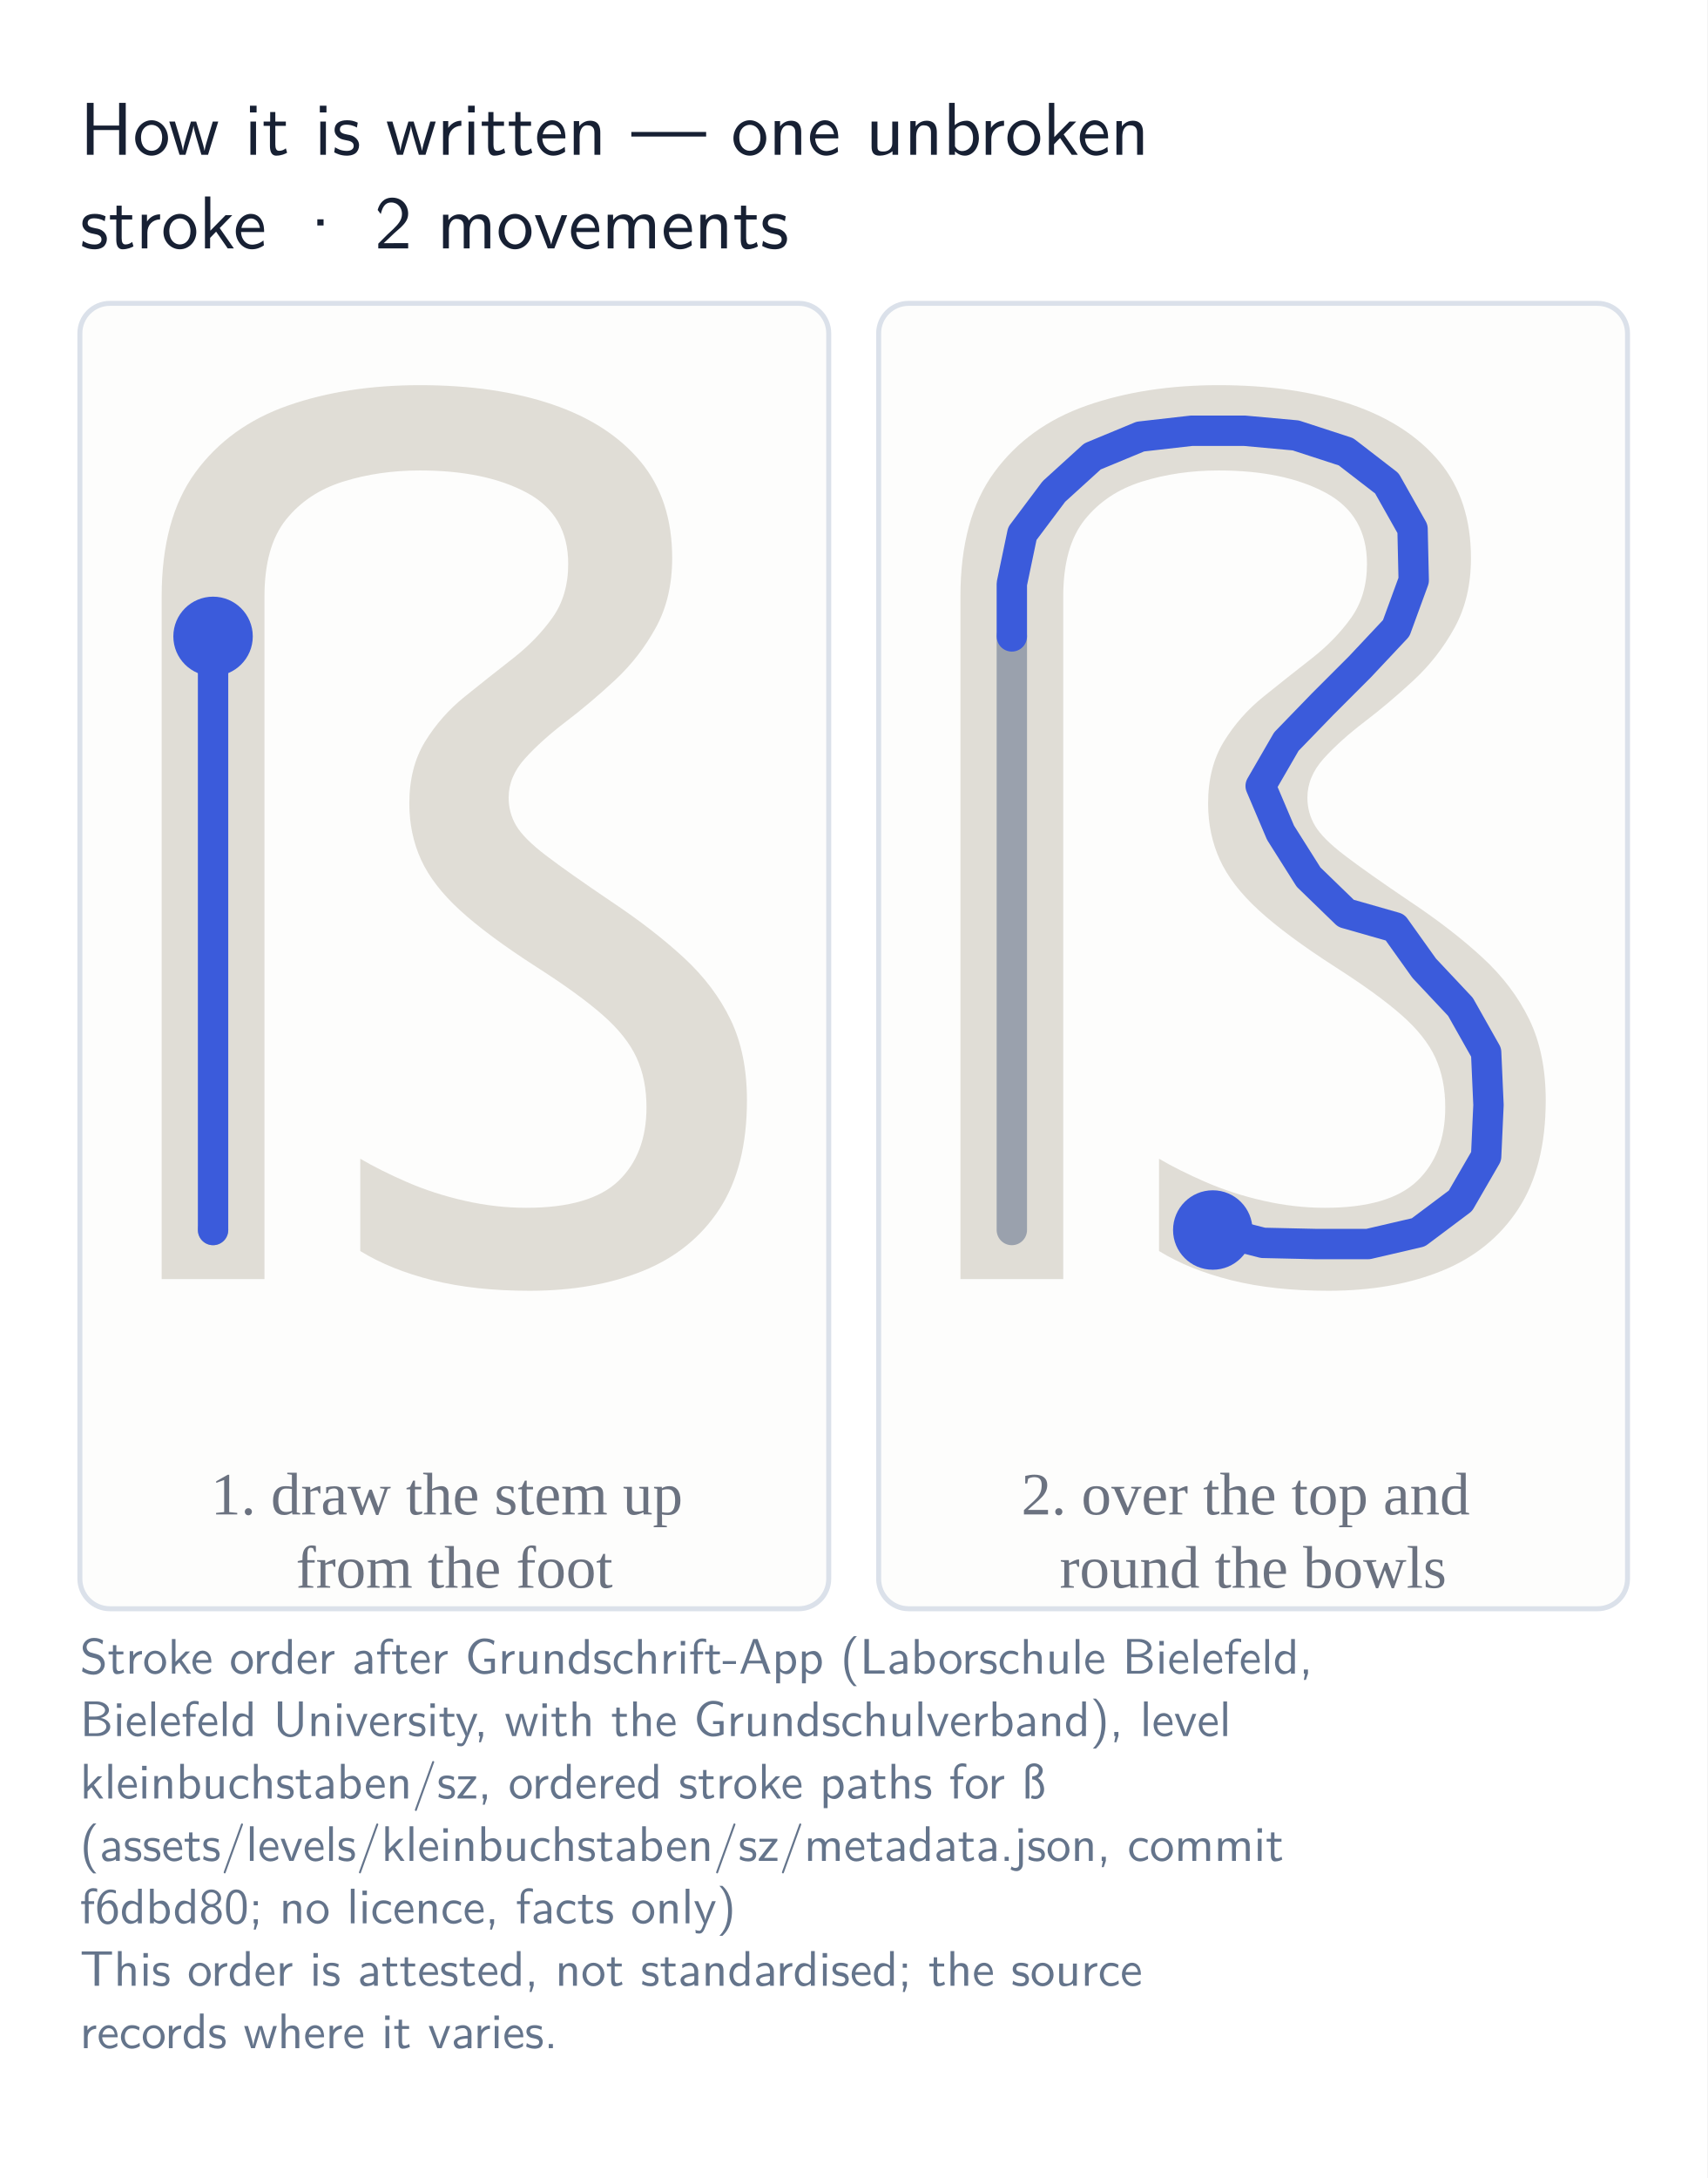
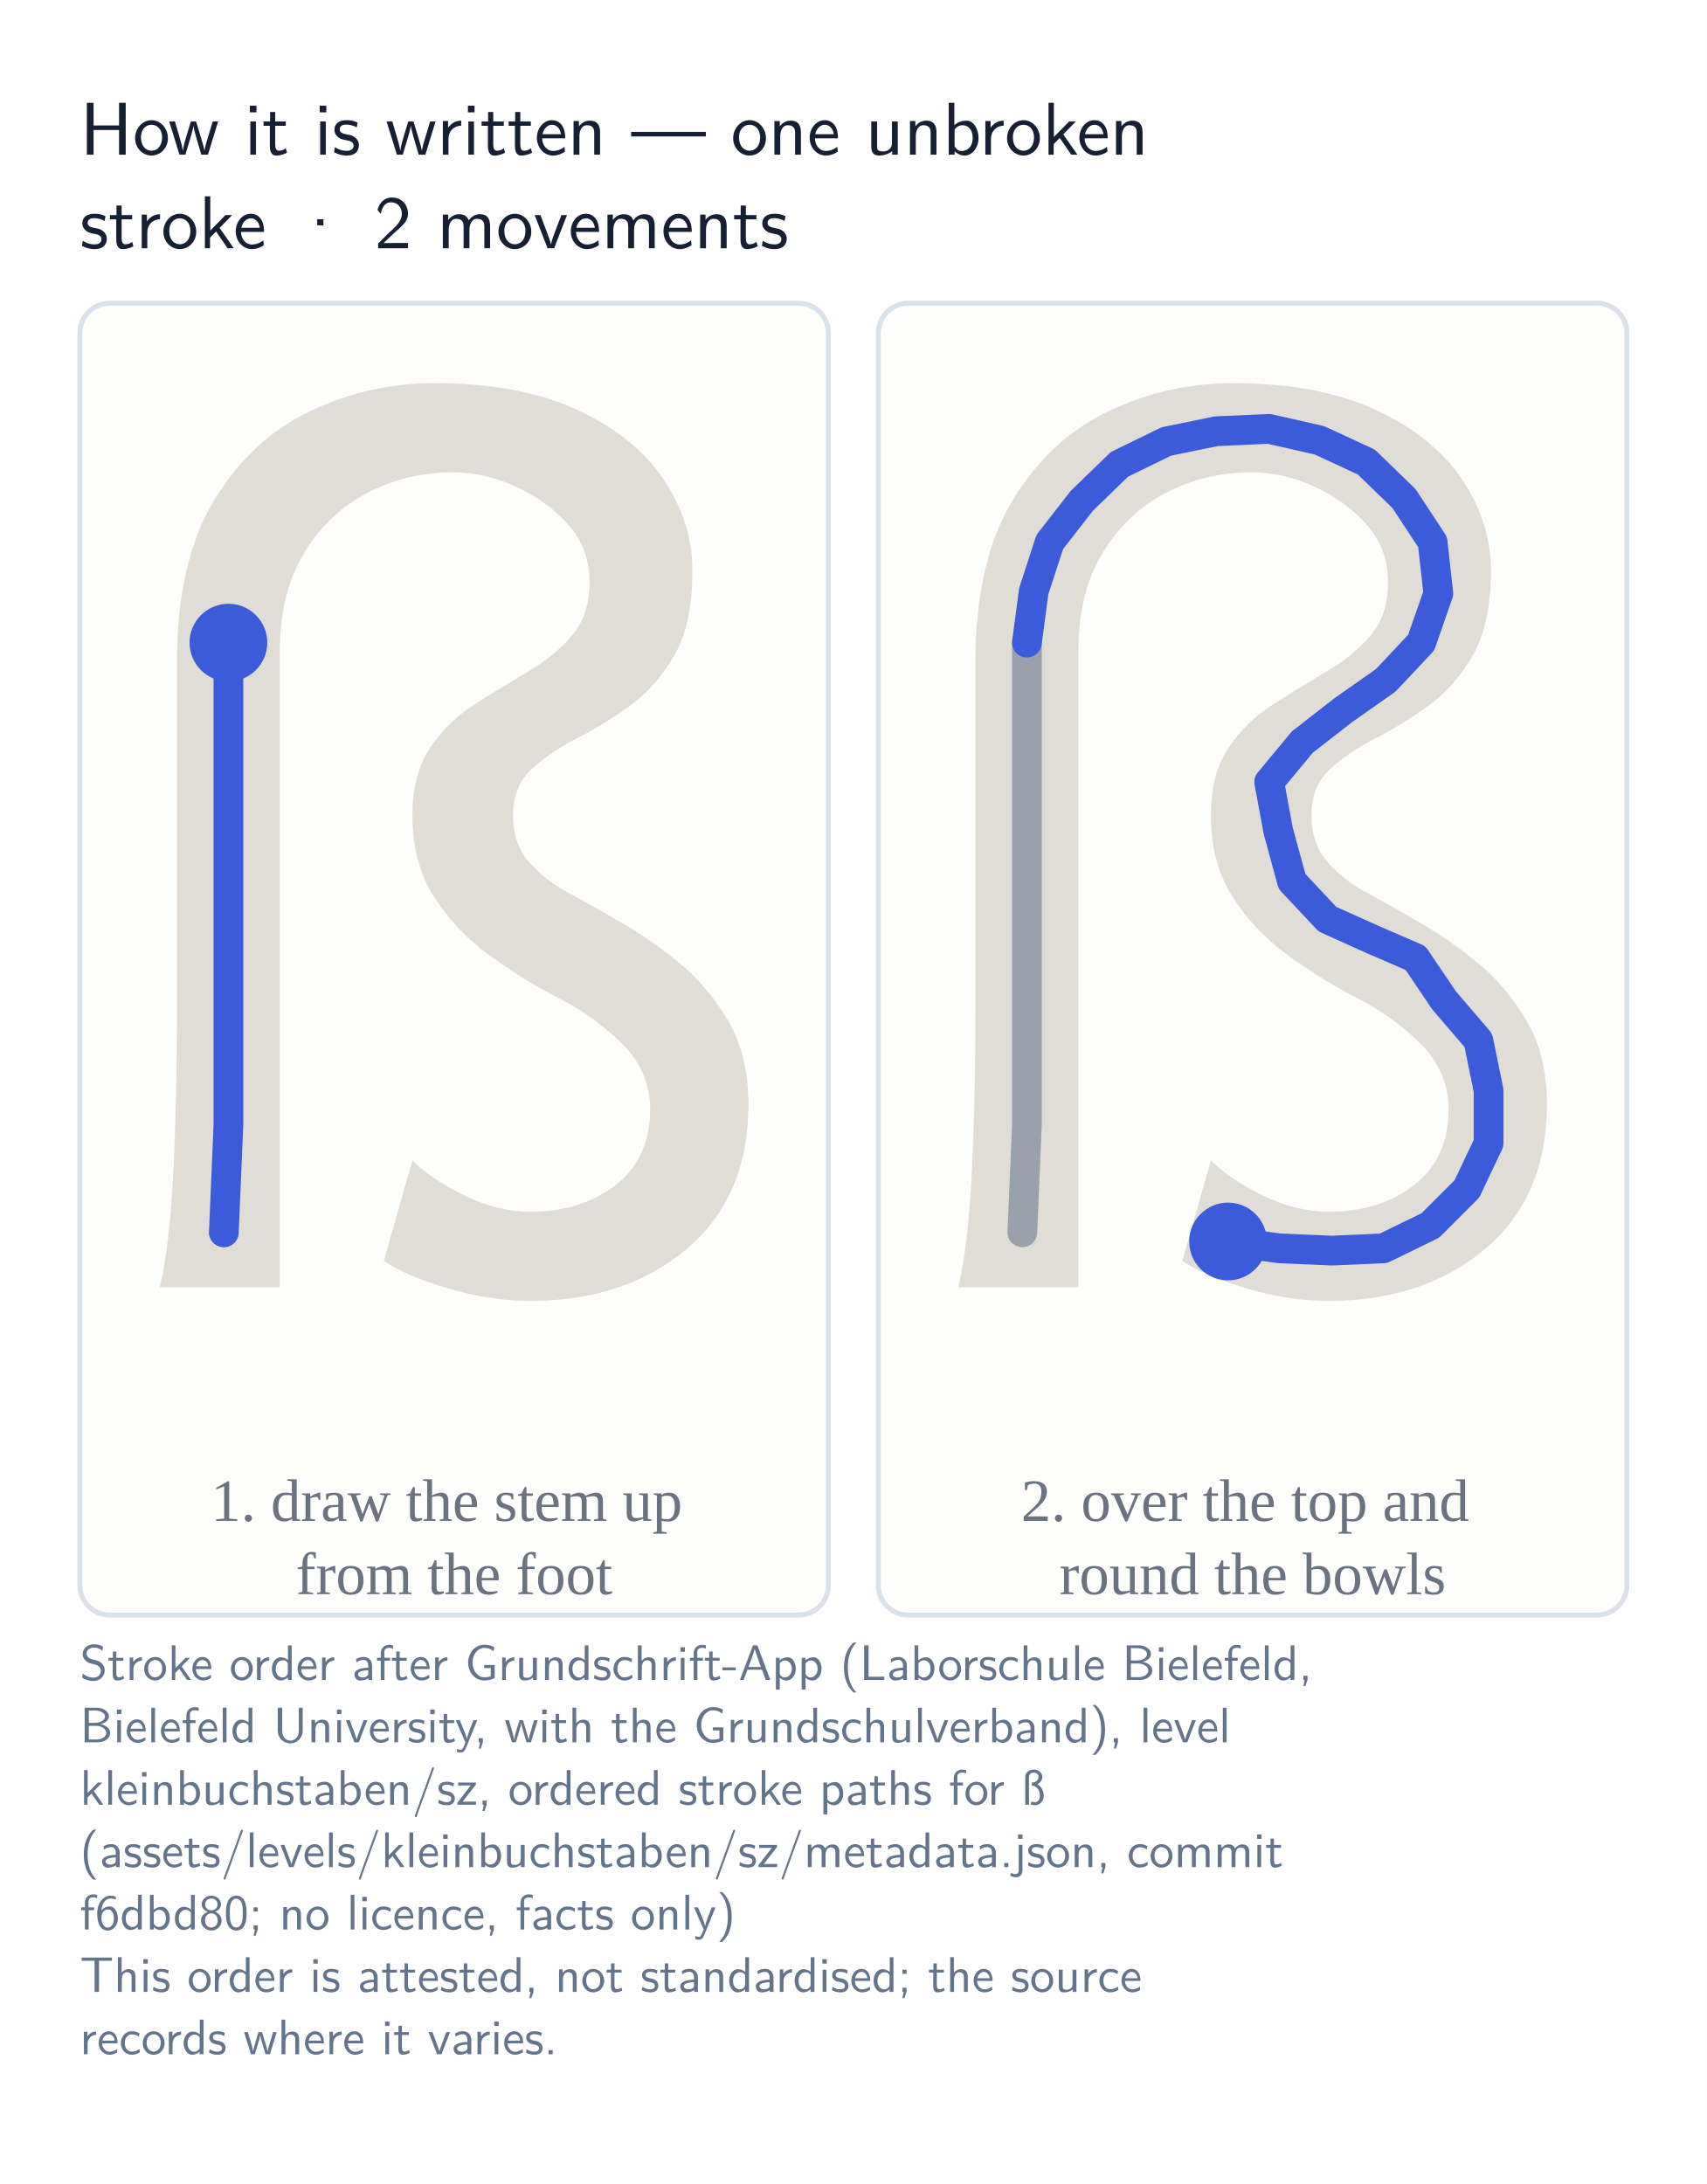
- <svg xmlns="http://www.w3.org/2000/svg" width="342" height="436.16" viewBox="0 0 342 436.16" role="img" aria-label="How to write ß: one unbroken stroke · 2 movements">
-   <rect x="0" y="0" width="342" height="436.16" fill="#ffffff" />
+ <svg xmlns="http://www.w3.org/2000/svg" width="342" height="437.63" viewBox="0 0 342 437.63" role="img" aria-label="How to write ß: one unbroken stroke · 2 movements">
+   <rect x="0" y="0" width="342" height="437.63" fill="#ffffff" />
  <text x="16" y="31" font-family="Latin Modern Sans, sans-serif" font-size="15" fill="#172033">How it is written — one unbroken</text>
  <text x="16" y="49.75" font-family="Latin Modern Sans, sans-serif" font-size="15" fill="#172033">stroke · 2 movements</text>
-   <rect x="16" y="60.75" width="150" height="261.41" rx="6" fill="#fdfdfc" stroke="#dbe1ea" stroke-width="1" />
-   <svg x="16" y="60.75" width="150" height="261.41" viewBox="15 -835 641 1117.1" preserveAspectRatio="xMidYMid meet" overflow="hidden">
+   <rect x="16" y="60.75" width="150" height="262.88" rx="6" fill="#fdfdfc" stroke="#dbe1ea" stroke-width="1" />
+   <svg x="16" y="60.75" width="150" height="262.88" viewBox="-7 -861 655 1147.9" preserveAspectRatio="xMidYMid meet" overflow="hidden">
    <g transform="scale(1,-1)">
-       <path class="ductus__glyph" d="M522 617Q522 583 508 557.5Q494 532 473 512.5Q452 493 431 477Q410 461 396 445.5Q382 430 382 412Q382 399 388.5 388Q395 377 414 362.5Q433 348 470 323Q506 299 532 275Q558 251 572 222Q586 193 586 153Q586 96 562.5 60Q539 24 497 7Q455 -10 400 -10Q353 -10 317 -1Q281 8 255 24L255 103Q272 93 295 83Q318 73 344.5 67Q371 61 397 61Q452 61 476 84Q500 107 500 147Q500 171 491.5 189.5Q483 208 462.5 226Q442 244 406 267Q364 294 340.5 315.5Q317 337 307 359Q297 381 297 407Q297 438 310.5 460Q324 482 344.5 498.5Q365 515 385.5 531Q406 547 419.5 566Q433 585 433 612Q433 654 397.5 673Q362 692 306 692Q271 692 240.5 682.5Q210 673 191.5 650Q173 627 173 584L173 0L85 0L85 584Q85 651 114 690.5Q143 730 193 747.5Q243 765 306 765Q371 765 419.5 748.5Q468 732 495 699.5Q522 667 522 617Z" fill="#e0ddd6" fill-rule="nonzero" />
-       <path class="ductus__done" d="M129 42 L129 42" fill="none" stroke="#9aa1ad" stroke-width="26" stroke-linecap="round" stroke-linejoin="round" />
-       <path class="ductus__pen" d="M129 42 L129 88 L129 134 L129 181 L129 227 L129 273 L129 319 L129 365 L129 411 L129 458 L129 504 L129 550" fill="none" stroke="#3b5bdb" stroke-width="26" stroke-linecap="round" stroke-linejoin="round" />
-       <circle class="ductus__tip" cx="129" cy="550" r="34" fill="#3b5bdb" />
+       <path class="ductus__glyph" d="M259 23L284 111Q301 94 330 80Q359 66 387 66Q432 66 462 89.5Q492 113 492 156Q492 189 466.5 214Q441 239 406 256Q378 271 350 291.5Q322 312 303 341.5Q284 371 284 413Q284 449 299.5 472Q315 495 338.5 510Q362 525 385 538.5Q408 552 423.5 570Q439 588 439 617Q439 646 420.5 667Q402 688 374.5 700.5Q347 713 320 713Q279 713 244.5 695Q210 677 189 642Q168 607 168 557L168 0L63 0Q72 39 75 104.5Q78 170 78 241L78 547Q78 635 110.5 688.5Q143 742 194.5 766.5Q246 791 303 791Q378 791 428.5 767.5Q479 744 504 706.5Q529 669 529 627Q529 580 513 552.5Q497 525 474 508.5Q451 492 427.5 480Q404 468 388 453Q372 438 372 413Q372 388 386 372Q400 356 421.5 344.5Q443 333 465 320Q490 306 516 285Q542 264 560 233.5Q578 203 578 160Q578 79 524 33.5Q470 -12 387 -12Q352 -12 315 -1Q278 10 259 23Z" fill="#e0ddd6" fill-rule="nonzero" />
+       <path class="ductus__done" d="M119 48 L119 48" fill="none" stroke="#9aa1ad" stroke-width="26" stroke-linecap="round" stroke-linejoin="round" />
+       <path class="ductus__pen" d="M119 48 L121 95 L123 142 L123 189 L123 236 L123 282 L123 329 L123 376 L123 423 L123 470 L123 517 L123 564" fill="none" stroke="#3b5bdb" stroke-width="26" stroke-linecap="round" stroke-linejoin="round" />
+       <circle class="ductus__tip" cx="123" cy="564" r="34" fill="#3b5bdb" />
    </g>
-     <text class="ductus__caption" x="335.5" y="201.4" text-anchor="middle" font-size="51.4" fill="#6b7280">
-       <tspan x="335.5" y="201.4">1. draw the stem up</tspan>
-       <tspan x="335.5" y="264.1">from the foot</tspan>
+     <text class="ductus__caption" x="320.5" y="204.5" text-anchor="middle" font-size="52.5" fill="#6b7280">
+       <tspan x="320.5" y="204.5">1. draw the stem up</tspan>
+       <tspan x="320.5" y="268.6">from the foot</tspan>
    </text>
  </svg>
-   <rect x="176" y="60.75" width="150" height="261.41" rx="6" fill="#fdfdfc" stroke="#dbe1ea" stroke-width="1" />
-   <svg x="176" y="60.75" width="150" height="261.41" viewBox="15 -835 641 1117.1" preserveAspectRatio="xMidYMid meet" overflow="hidden">
+   <rect x="176" y="60.75" width="150" height="262.88" rx="6" fill="#fdfdfc" stroke="#dbe1ea" stroke-width="1" />
+   <svg x="176" y="60.75" width="150" height="262.88" viewBox="-7 -861 655 1147.9" preserveAspectRatio="xMidYMid meet" overflow="hidden">
    <g transform="scale(1,-1)">
-       <path class="ductus__glyph" d="M522 617Q522 583 508 557.5Q494 532 473 512.5Q452 493 431 477Q410 461 396 445.5Q382 430 382 412Q382 399 388.5 388Q395 377 414 362.5Q433 348 470 323Q506 299 532 275Q558 251 572 222Q586 193 586 153Q586 96 562.5 60Q539 24 497 7Q455 -10 400 -10Q353 -10 317 -1Q281 8 255 24L255 103Q272 93 295 83Q318 73 344.5 67Q371 61 397 61Q452 61 476 84Q500 107 500 147Q500 171 491.5 189.5Q483 208 462.5 226Q442 244 406 267Q364 294 340.5 315.5Q317 337 307 359Q297 381 297 407Q297 438 310.5 460Q324 482 344.5 498.5Q365 515 385.5 531Q406 547 419.5 566Q433 585 433 612Q433 654 397.5 673Q362 692 306 692Q271 692 240.5 682.5Q210 673 191.5 650Q173 627 173 584L173 0L85 0L85 584Q85 651 114 690.5Q143 730 193 747.5Q243 765 306 765Q371 765 419.5 748.5Q468 732 495 699.5Q522 667 522 617Z" fill="#e0ddd6" fill-rule="nonzero" />
-       <path class="ductus__done" d="M129 42 L129 88 L129 134 L129 181 L129 227 L129 273 L129 319 L129 365 L129 411 L129 458 L129 504 L129 550 L129 550" fill="none" stroke="#9aa1ad" stroke-width="26" stroke-linecap="round" stroke-linejoin="round" />
-       <path class="ductus__pen" d="M129 550 L129 595 L138 638 L165 674 L198 704 L239 721 L283 726 L328 726 L372 722 L415 708 L450 681 L472 642 L473 598 L458 557 L427 524 L395 492 L364 460 L342 422 L359 382 L383 344 L415 313 L457 301 L482 266 L513 233 L535 194 L537 149 L535 105 L513 67 L477 40 L434 30 L389 30 L344 31 L301 42" fill="none" stroke="#3b5bdb" stroke-width="26" stroke-linecap="round" stroke-linejoin="round" />
-       <circle class="ductus__tip" cx="301" cy="42" r="34" fill="#3b5bdb" />
+       <path class="ductus__glyph" d="M259 23L284 111Q301 94 330 80Q359 66 387 66Q432 66 462 89.5Q492 113 492 156Q492 189 466.5 214Q441 239 406 256Q378 271 350 291.5Q322 312 303 341.5Q284 371 284 413Q284 449 299.5 472Q315 495 338.5 510Q362 525 385 538.5Q408 552 423.5 570Q439 588 439 617Q439 646 420.5 667Q402 688 374.5 700.5Q347 713 320 713Q279 713 244.5 695Q210 677 189 642Q168 607 168 557L168 0L63 0Q72 39 75 104.5Q78 170 78 241L78 547Q78 635 110.5 688.5Q143 742 194.5 766.5Q246 791 303 791Q378 791 428.5 767.5Q479 744 504 706.5Q529 669 529 627Q529 580 513 552.5Q497 525 474 508.5Q451 492 427.5 480Q404 468 388 453Q372 438 372 413Q372 388 386 372Q400 356 421.5 344.5Q443 333 465 320Q490 306 516 285Q542 264 560 233.5Q578 203 578 160Q578 79 524 33.5Q470 -12 387 -12Q352 -12 315 -1Q278 10 259 23Z" fill="#e0ddd6" fill-rule="nonzero" />
+       <path class="ductus__done" d="M119 48 L121 95 L123 142 L123 189 L123 236 L123 282 L123 329 L123 376 L123 423 L123 470 L123 517 L123 564 L123 564" fill="none" stroke="#9aa1ad" stroke-width="26" stroke-linecap="round" stroke-linejoin="round" />
+       <path class="ductus__pen" d="M123 564 L129 609 L143 652 L171 688 L204 720 L245 740 L289 749 L335 751 L379 741 L420 722 L453 690 L478 652 L483 607 L468 564 L437 531 L400 505 L364 477 L335 442 L343 399 L355 355 L386 322 L426 304 L463 288 L488 251 L518 216 L527 172 L527 126 L508 86 L476 54 L435 34 L390 32 L344 34 L299 40" fill="none" stroke="#3b5bdb" stroke-width="26" stroke-linecap="round" stroke-linejoin="round" />
+       <circle class="ductus__tip" cx="299" cy="40" r="34" fill="#3b5bdb" />
    </g>
-     <text class="ductus__caption" x="335.5" y="201.4" text-anchor="middle" font-size="51.4" fill="#6b7280">
-       <tspan x="335.5" y="201.4">2. over the top and</tspan>
-       <tspan x="335.5" y="264.1">round the bowls</tspan>
+     <text class="ductus__caption" x="320.5" y="204.5" text-anchor="middle" font-size="52.5" fill="#6b7280">
+       <tspan x="320.5" y="204.5">2. over the top and</tspan>
+       <tspan x="320.5" y="268.6">round the bowls</tspan>
    </text>
  </svg>
-   <text x="16" y="335.16" font-family="Latin Modern Sans, sans-serif" font-size="10" fill="#64748b">Stroke order after Grundschrift-App (Laborschule Bielefeld,</text>
-   <text x="16" y="347.66" font-family="Latin Modern Sans, sans-serif" font-size="10" fill="#64748b">Bielefeld University, with the Grundschulverband), level</text>
-   <text x="16" y="360.16" font-family="Latin Modern Sans, sans-serif" font-size="10" fill="#64748b">kleinbuchstaben/sz, ordered stroke paths for ß</text>
-   <text x="16" y="372.66" font-family="Latin Modern Sans, sans-serif" font-size="10" fill="#64748b">(assets/levels/kleinbuchstaben/sz/metadata.json, commit</text>
-   <text x="16" y="385.16" font-family="Latin Modern Sans, sans-serif" font-size="10" fill="#64748b">f6dbd80; no licence, facts only)</text>
-   <text x="16" y="397.66" font-family="Latin Modern Sans, sans-serif" font-size="10" fill="#64748b">This order is attested, not standardised; the source</text>
-   <text x="16" y="410.16" font-family="Latin Modern Sans, sans-serif" font-size="10" fill="#64748b">records where it varies.</text>
+   <text x="16" y="336.63" font-family="Latin Modern Sans, sans-serif" font-size="10" fill="#64748b">Stroke order after Grundschrift-App (Laborschule Bielefeld,</text>
+   <text x="16" y="349.13" font-family="Latin Modern Sans, sans-serif" font-size="10" fill="#64748b">Bielefeld University, with the Grundschulverband), level</text>
+   <text x="16" y="361.63" font-family="Latin Modern Sans, sans-serif" font-size="10" fill="#64748b">kleinbuchstaben/sz, ordered stroke paths for ß</text>
+   <text x="16" y="374.13" font-family="Latin Modern Sans, sans-serif" font-size="10" fill="#64748b">(assets/levels/kleinbuchstaben/sz/metadata.json, commit</text>
+   <text x="16" y="386.63" font-family="Latin Modern Sans, sans-serif" font-size="10" fill="#64748b">f6dbd80; no licence, facts only)</text>
+   <text x="16" y="399.13" font-family="Latin Modern Sans, sans-serif" font-size="10" fill="#64748b">This order is attested, not standardised; the source</text>
+   <text x="16" y="411.63" font-family="Latin Modern Sans, sans-serif" font-size="10" fill="#64748b">records where it varies.</text>
</svg>
